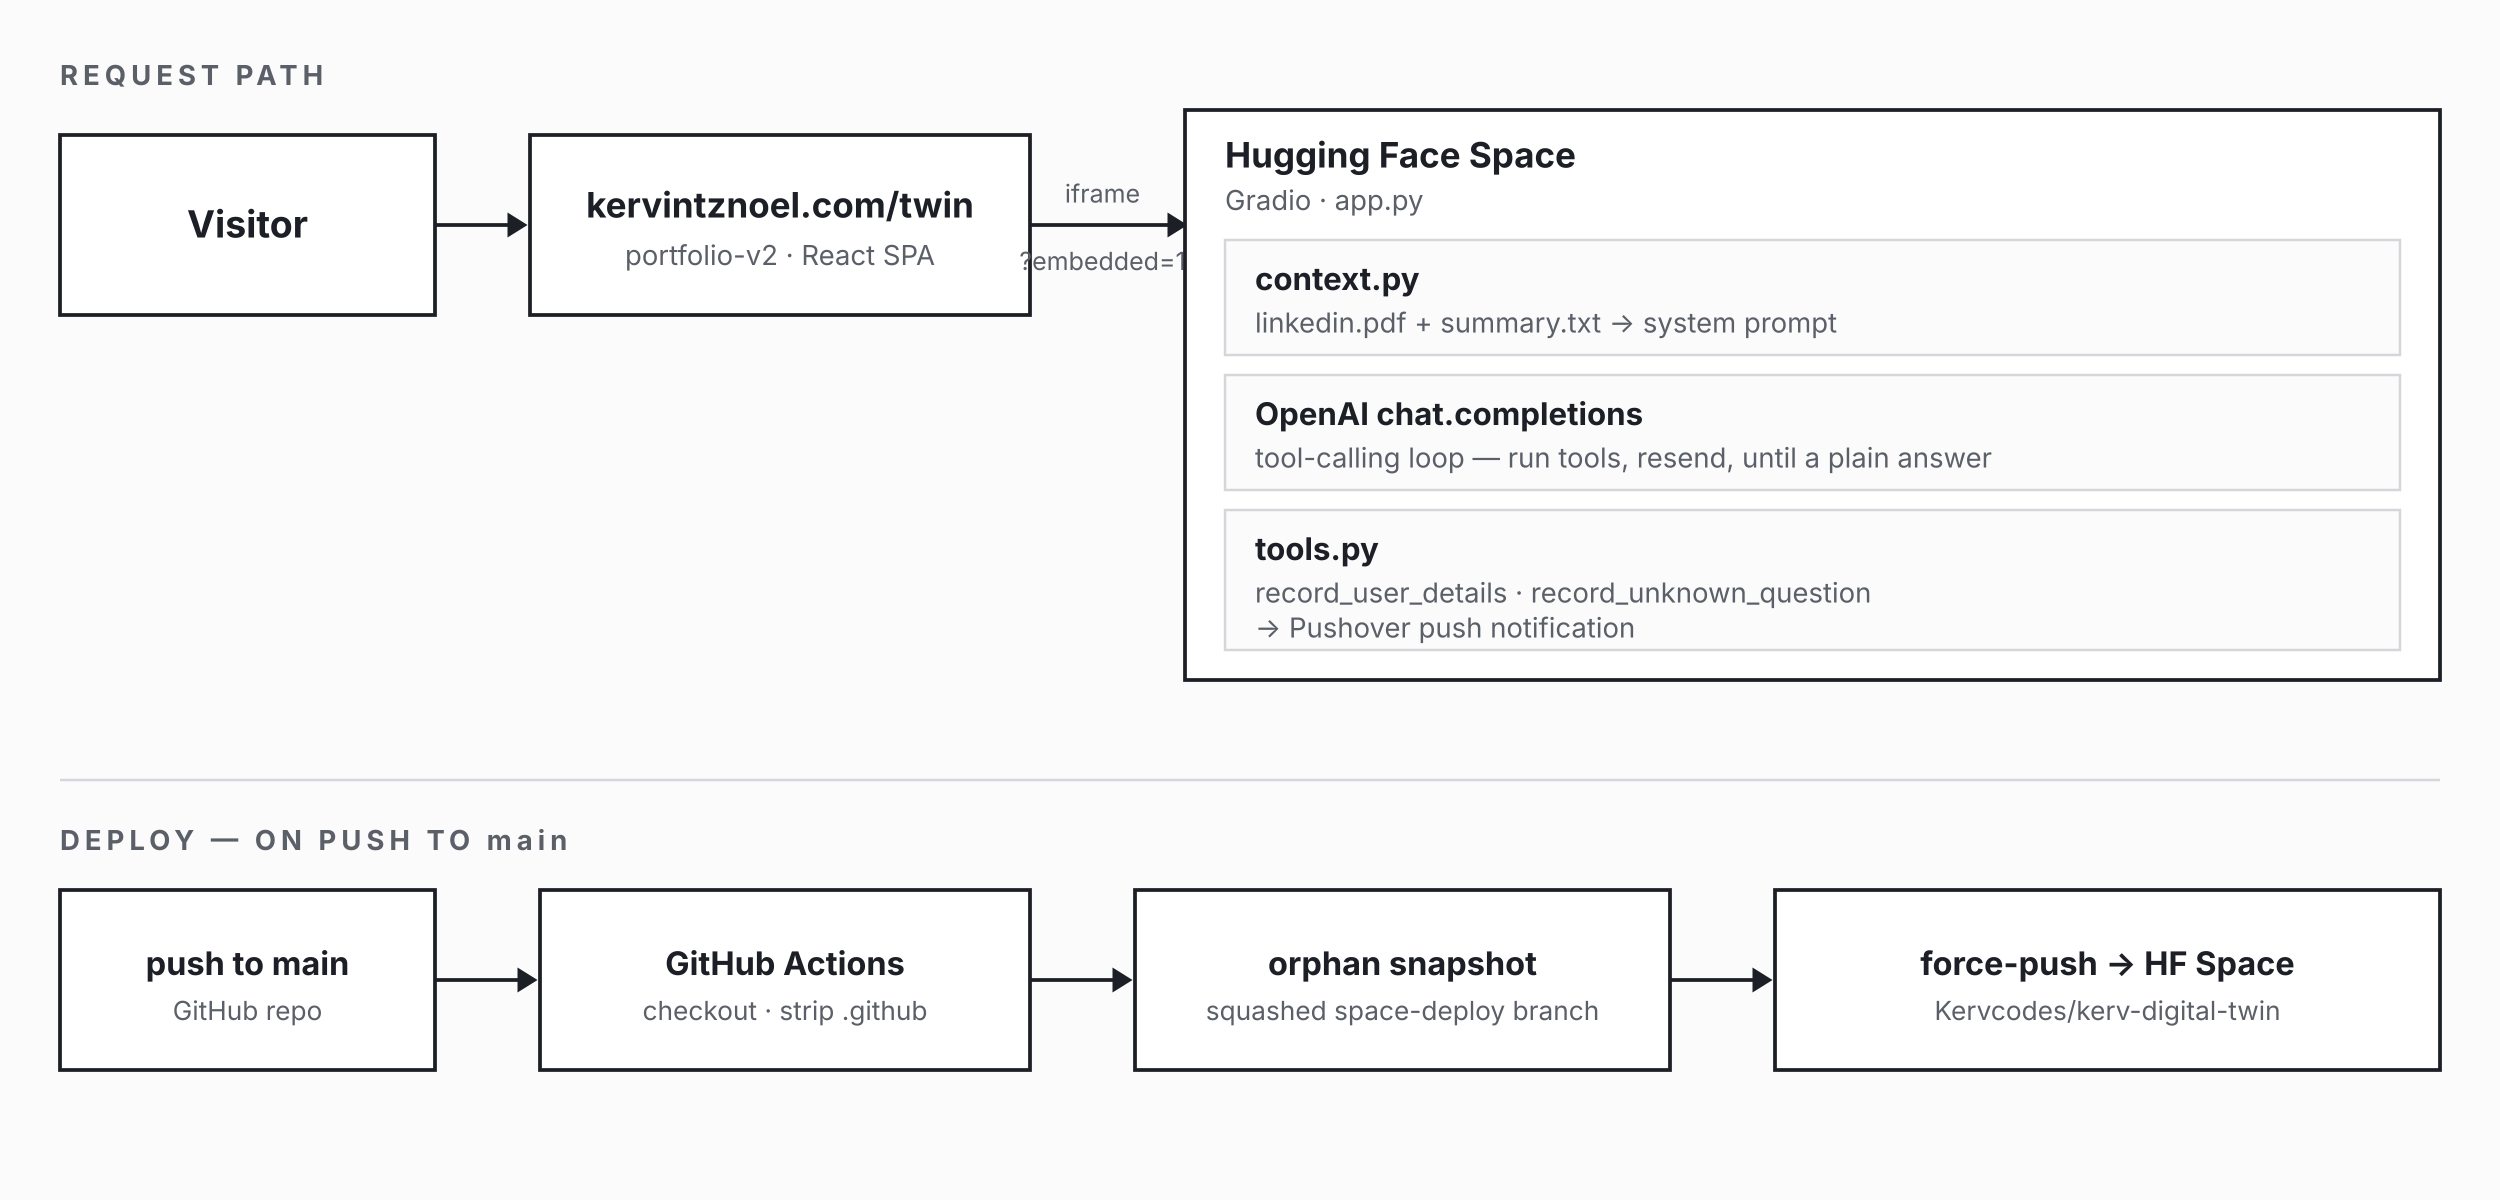
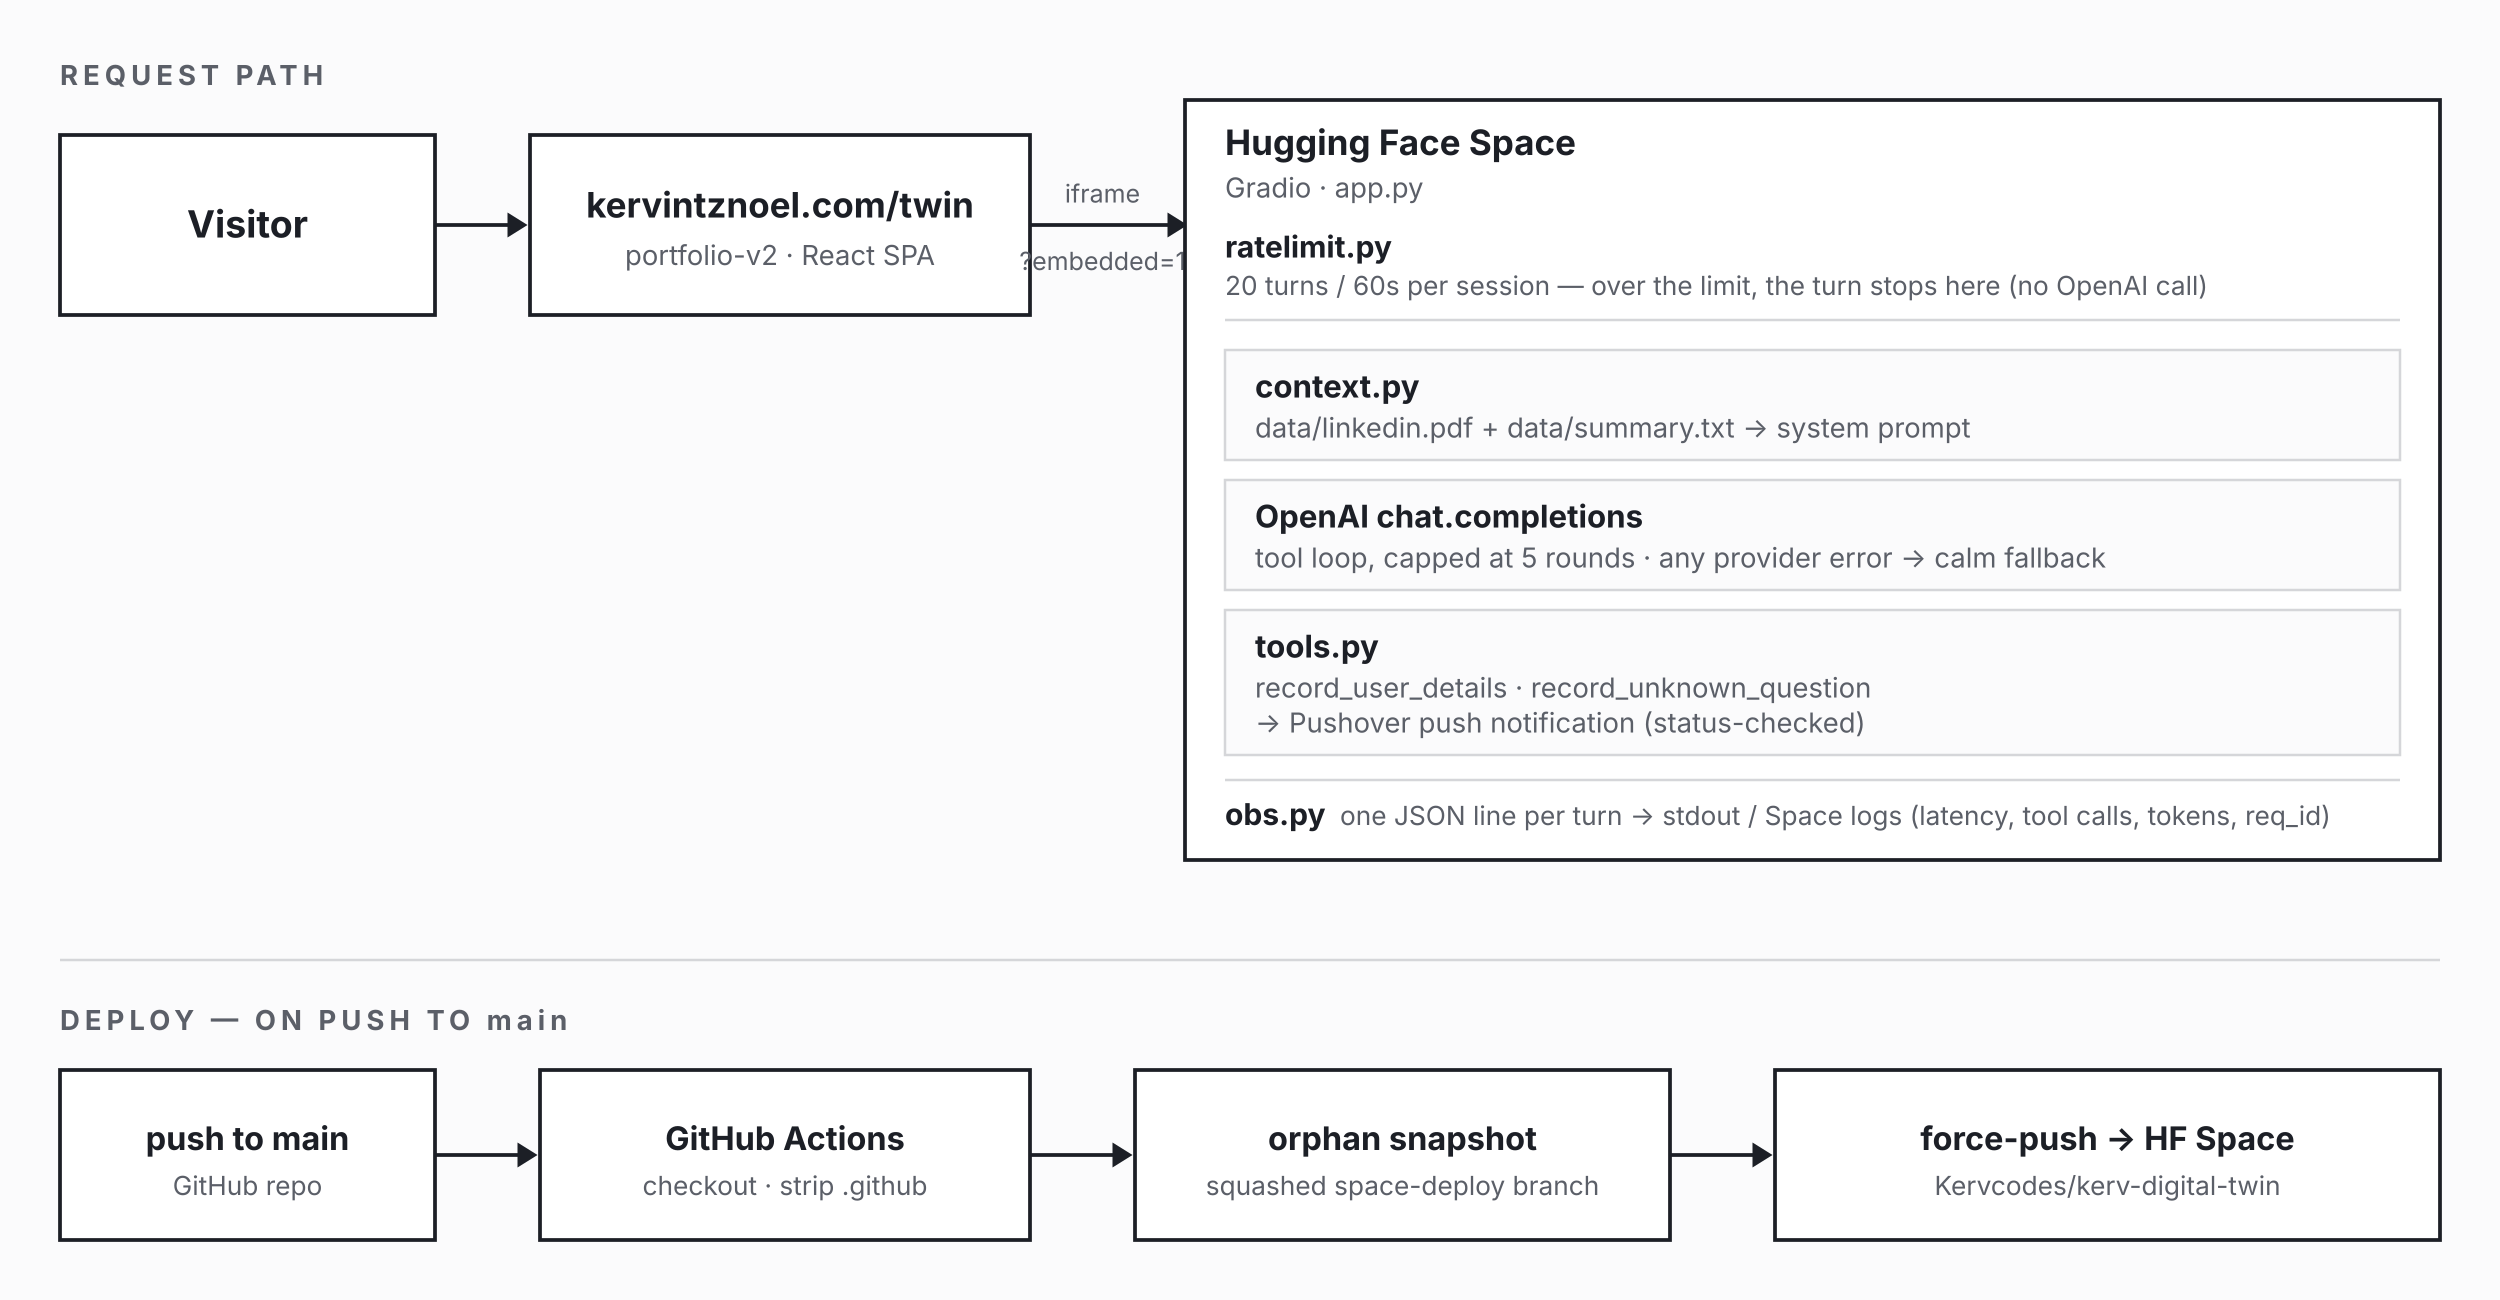
- <svg xmlns="http://www.w3.org/2000/svg" viewBox="0 0 1000 480" font-family="system-ui,-apple-system,'Segoe UI',sans-serif">
-   <rect width="1000" height="480" fill="#fbfbfc" />
+ <svg xmlns="http://www.w3.org/2000/svg" viewBox="0 0 1000 520" font-family="system-ui,-apple-system,'Segoe UI',sans-serif">
+   <rect width="1000" height="520" fill="#fbfbfc" />
  <text x="24" y="34" fill="#5b5f68" font-size="11" font-weight="700" letter-spacing="2">REQUEST PATH</text>
  <rect x="24" y="54" width="150" height="72" fill="#ffffff" stroke="#1c1f26" stroke-width="1.5" />
  <text x="99" y="95" text-anchor="middle" fill="#1c1f26" font-size="15" font-weight="700">Visitor</text>
  <path d="M174 90 H206" stroke="#1c1f26" stroke-width="1.5" />
  <path d="M203 85 L211 90 L203 95 Z" fill="#1c1f26" />
  <rect x="212" y="54" width="200" height="72" fill="#ffffff" stroke="#1c1f26" stroke-width="1.5" />
  <text x="312" y="87" text-anchor="middle" fill="#1c1f26" font-size="14" font-weight="700">kervintznoel.com/twin</text>
  <text x="312" y="106" text-anchor="middle" fill="#5b5f68" font-size="11">portfolio-v2 · React SPA</text>
  <path d="M412 90 H470" stroke="#1c1f26" stroke-width="1.5" />
  <path d="M467 85 L475 90 L467 95 Z" fill="#1c1f26" />
  <text x="441" y="81" text-anchor="middle" fill="#5b5f68" font-size="10">iframe</text>
  <text x="441" y="108" text-anchor="middle" fill="#5b5f68" font-size="10">?embedded=1</text>
-   <rect x="474" y="44" width="502" height="228" fill="#ffffff" stroke="#1c1f26" stroke-width="1.5" />
-   <text x="490" y="67" fill="#1c1f26" font-size="14" font-weight="700">Hugging Face Space</text>
-   <text x="490" y="84" fill="#5b5f68" font-size="11">Gradio · app.py</text>
-   <rect x="490" y="96" width="470" height="46" fill="#fbfbfc" stroke="#d5d6d9" stroke-width="1" />
-   <text x="502" y="116" fill="#1c1f26" font-size="12.5" font-weight="700">context.py</text>
-   <text x="502" y="133" fill="#5b5f68" font-size="11">linkedin.pdf + summary.txt → system prompt</text>
-   <rect x="490" y="150" width="470" height="46" fill="#fbfbfc" stroke="#d5d6d9" stroke-width="1" />
-   <text x="502" y="170" fill="#1c1f26" font-size="12.5" font-weight="700">OpenAI chat.completions</text>
-   <text x="502" y="187" fill="#5b5f68" font-size="11">tool-calling loop — run tools, resend, until a plain answer</text>
-   <rect x="490" y="204" width="470" height="56" fill="#fbfbfc" stroke="#d5d6d9" stroke-width="1" />
-   <text x="502" y="224" fill="#1c1f26" font-size="12.5" font-weight="700">tools.py</text>
-   <text x="502" y="241" fill="#5b5f68" font-size="11">record_user_details · record_unknown_question</text>
-   <text x="502" y="255" fill="#5b5f68" font-size="11">→ Pushover push notification</text>
-   <line x1="24" y1="312" x2="976" y2="312" stroke="#d5d6d9" stroke-width="1" />
-   <text x="24" y="340" fill="#5b5f68" font-size="11" font-weight="700" letter-spacing="2">DEPLOY — ON PUSH TO main</text>
-   <rect x="24" y="356" width="150" height="72" fill="#ffffff" stroke="#1c1f26" stroke-width="1.5" />
-   <text x="99" y="390" text-anchor="middle" fill="#1c1f26" font-size="13" font-weight="700">push to main</text>
-   <text x="99" y="408" text-anchor="middle" fill="#5b5f68" font-size="10.5">GitHub repo</text>
-   <path d="M174 392 H210" stroke="#1c1f26" stroke-width="1.5" />
-   <path d="M207 387 L215 392 L207 397 Z" fill="#1c1f26" />
-   <rect x="216" y="356" width="196" height="72" fill="#ffffff" stroke="#1c1f26" stroke-width="1.5" />
-   <text x="314" y="390" text-anchor="middle" fill="#1c1f26" font-size="13" font-weight="700">GitHub Actions</text>
-   <text x="314" y="408" text-anchor="middle" fill="#5b5f68" font-size="10.5">checkout · strip .github</text>
-   <path d="M412 392 H448" stroke="#1c1f26" stroke-width="1.5" />
-   <path d="M445 387 L453 392 L445 397 Z" fill="#1c1f26" />
-   <rect x="454" y="356" width="214" height="72" fill="#ffffff" stroke="#1c1f26" stroke-width="1.5" />
-   <text x="561" y="390" text-anchor="middle" fill="#1c1f26" font-size="13" font-weight="700">orphan snapshot</text>
-   <text x="561" y="408" text-anchor="middle" fill="#5b5f68" font-size="10.5">squashed space-deploy branch</text>
-   <path d="M668 392 H704" stroke="#1c1f26" stroke-width="1.5" />
-   <path d="M701 387 L709 392 L701 397 Z" fill="#1c1f26" />
-   <rect x="710" y="356" width="266" height="72" fill="#ffffff" stroke="#1c1f26" stroke-width="1.5" />
-   <text x="843" y="390" text-anchor="middle" fill="#1c1f26" font-size="13" font-weight="700">force-push → HF Space</text>
-   <text x="843" y="408" text-anchor="middle" fill="#5b5f68" font-size="10.5">Kervcodes/kerv-digital-twin</text>
+   <rect x="474" y="40" width="502" height="304" fill="#ffffff" stroke="#1c1f26" stroke-width="1.5" />
+   <text x="490" y="62" fill="#1c1f26" font-size="14" font-weight="700">Hugging Face Space</text>
+   <text x="490" y="79" fill="#5b5f68" font-size="11">Gradio · app.py</text>
+   <text x="490" y="103" fill="#1c1f26" font-size="12" font-weight="700">ratelimit.py</text>
+   <text x="490" y="118" fill="#5b5f68" font-size="10.5">20 turns / 60s per session — over the limit, the turn stops here (no OpenAI call)</text>
+   <line x1="490" y1="128" x2="960" y2="128" stroke="#d5d6d9" stroke-width="1" />
+   <rect x="490" y="140" width="470" height="44" fill="#fbfbfc" stroke="#d5d6d9" stroke-width="1" />
+   <text x="502" y="159" fill="#1c1f26" font-size="12.5" font-weight="700">context.py</text>
+   <text x="502" y="175" fill="#5b5f68" font-size="11">data/linkedin.pdf + data/summary.txt → system prompt</text>
+   <rect x="490" y="192" width="470" height="44" fill="#fbfbfc" stroke="#d5d6d9" stroke-width="1" />
+   <text x="502" y="211" fill="#1c1f26" font-size="12.5" font-weight="700">OpenAI chat.completions</text>
+   <text x="502" y="227" fill="#5b5f68" font-size="11">tool loop, capped at 5 rounds · any provider error → calm fallback</text>
+   <rect x="490" y="244" width="470" height="58" fill="#fbfbfc" stroke="#d5d6d9" stroke-width="1" />
+   <text x="502" y="263" fill="#1c1f26" font-size="12.5" font-weight="700">tools.py</text>
+   <text x="502" y="279" fill="#5b5f68" font-size="11">record_user_details · record_unknown_question</text>
+   <text x="502" y="293" fill="#5b5f68" font-size="11">→ Pushover push notification (status-checked)</text>
+   <line x1="490" y1="312" x2="960" y2="312" stroke="#d5d6d9" stroke-width="1" />
+   <text x="490" y="330" fill="#1c1f26" font-size="12" font-weight="700">obs.py</text>
+   <text x="536" y="330" fill="#5b5f68" font-size="10.5">one JSON line per turn → stdout / Space logs (latency, tool calls, tokens, req_id)</text>
+   <line x1="24" y1="384" x2="976" y2="384" stroke="#d5d6d9" stroke-width="1" />
+   <text x="24" y="412" fill="#5b5f68" font-size="11" font-weight="700" letter-spacing="2">DEPLOY — ON PUSH TO main</text>
+   <rect x="24" y="428" width="150" height="68" fill="#ffffff" stroke="#1c1f26" stroke-width="1.5" />
+   <text x="99" y="460" text-anchor="middle" fill="#1c1f26" font-size="13" font-weight="700">push to main</text>
+   <text x="99" y="478" text-anchor="middle" fill="#5b5f68" font-size="10.5">GitHub repo</text>
+   <path d="M174 462 H210" stroke="#1c1f26" stroke-width="1.5" />
+   <path d="M207 457 L215 462 L207 467 Z" fill="#1c1f26" />
+   <rect x="216" y="428" width="196" height="68" fill="#ffffff" stroke="#1c1f26" stroke-width="1.5" />
+   <text x="314" y="460" text-anchor="middle" fill="#1c1f26" font-size="13" font-weight="700">GitHub Actions</text>
+   <text x="314" y="478" text-anchor="middle" fill="#5b5f68" font-size="10.5">checkout · strip .github</text>
+   <path d="M412 462 H448" stroke="#1c1f26" stroke-width="1.5" />
+   <path d="M445 457 L453 462 L445 467 Z" fill="#1c1f26" />
+   <rect x="454" y="428" width="214" height="68" fill="#ffffff" stroke="#1c1f26" stroke-width="1.5" />
+   <text x="561" y="460" text-anchor="middle" fill="#1c1f26" font-size="13" font-weight="700">orphan snapshot</text>
+   <text x="561" y="478" text-anchor="middle" fill="#5b5f68" font-size="10.5">squashed space-deploy branch</text>
+   <path d="M668 462 H704" stroke="#1c1f26" stroke-width="1.5" />
+   <path d="M701 457 L709 462 L701 467 Z" fill="#1c1f26" />
+   <rect x="710" y="428" width="266" height="68" fill="#ffffff" stroke="#1c1f26" stroke-width="1.5" />
+   <text x="843" y="460" text-anchor="middle" fill="#1c1f26" font-size="13" font-weight="700">force-push → HF Space</text>
+   <text x="843" y="478" text-anchor="middle" fill="#5b5f68" font-size="10.5">Kervcodes/kerv-digital-twin</text>
</svg>
